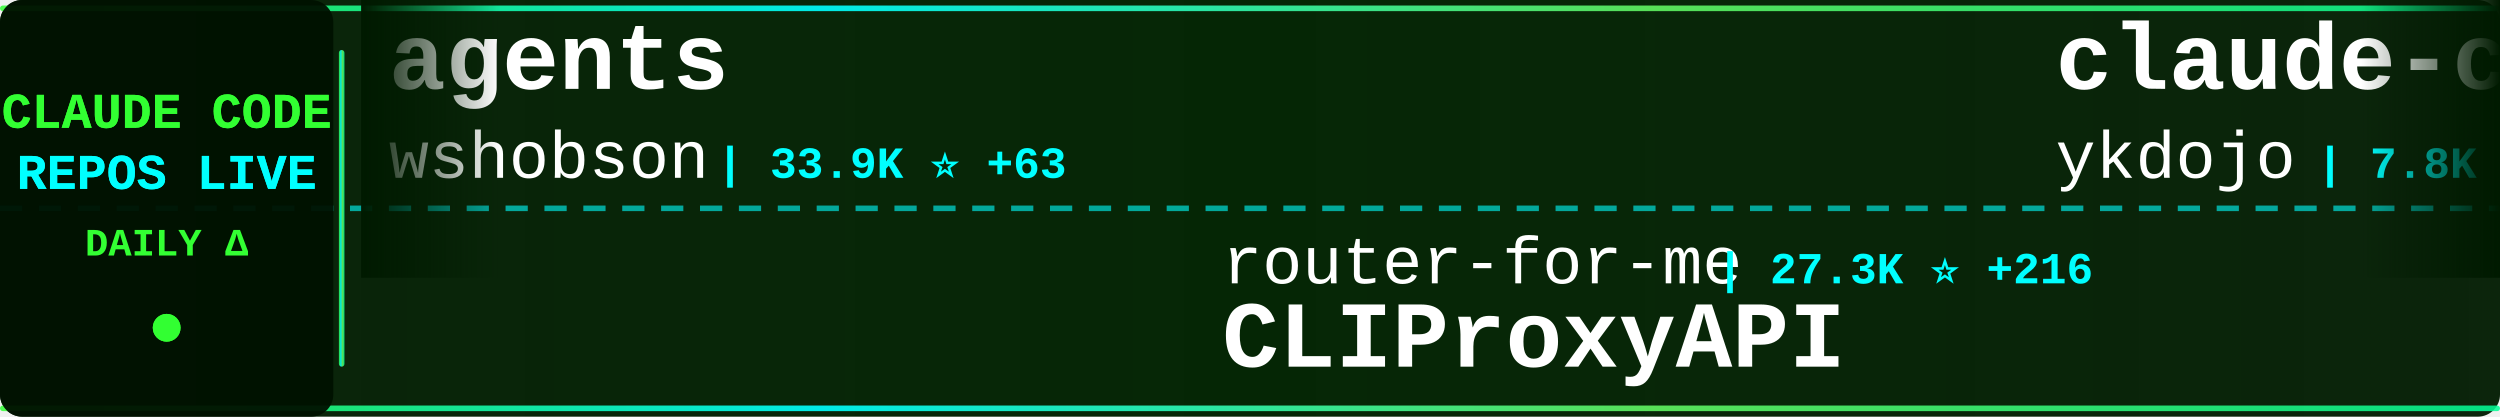
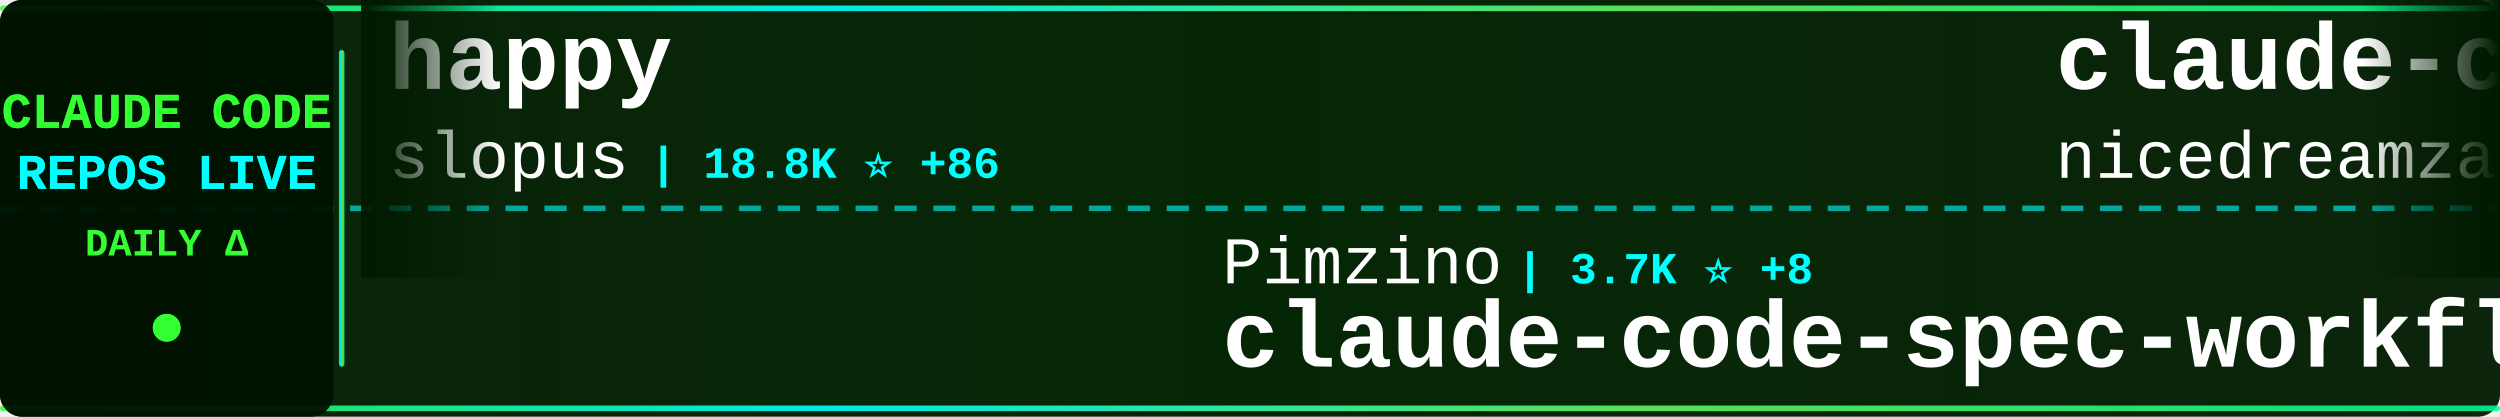
<svg xmlns="http://www.w3.org/2000/svg" width="900" height="150">
  <defs>
    <linearGradient id="tickerBg" x1="0%" y1="0%" x2="100%" y2="0%">
      <stop offset="0%" style="stop-color:#001a00;stop-opacity:0.95" />
      <stop offset="50%" style="stop-color:#002200;stop-opacity:0.98" />
      <stop offset="100%" style="stop-color:#001a00;stop-opacity:0.95" />
    </linearGradient>
    <linearGradient id="borderGrad" x1="0%" y1="0%" x2="100%" y2="0%">
      <stop offset="0%" style="stop-color:#33ff33;stop-opacity:0.85">
        <animate attributeName="stop-opacity" values="0.85;1;0.85" dur="2s" repeatCount="indefinite" />
      </stop>
      <stop offset="33%" style="stop-color:#00ffff;stop-opacity:0.9">
        <animate attributeName="stop-opacity" values="0.9;1;0.9" dur="2.2s" repeatCount="indefinite" />
      </stop>
      <stop offset="66%" style="stop-color:#66ff66;stop-opacity:0.85">
        <animate attributeName="stop-opacity" values="0.85;1;0.85" dur="1.8s" repeatCount="indefinite" />
      </stop>
      <stop offset="100%" style="stop-color:#00ff99;stop-opacity:0.85">
        <animate attributeName="stop-opacity" values="0.85;1;0.85" dur="2s" repeatCount="indefinite" />
      </stop>
    </linearGradient>
    <filter id="textGlow">
      <feGaussianBlur stdDeviation="0.1" result="coloredBlur" />
      <feMerge>
        <feMergeNode in="coloredBlur" />
        <feMergeNode in="SourceGraphic" />
      </feMerge>
    </filter>
    <filter id="metricGlow">
      <feGaussianBlur stdDeviation="0.2" result="coloredBlur" />
      <feMerge>
        <feMergeNode in="coloredBlur" />
        <feMergeNode in="SourceGraphic" />
      </feMerge>
    </filter>
    <linearGradient id="leftFade" x1="0%" y1="0%" x2="100%" y2="0%">
      <stop offset="0%" style="stop-color:#001a00;stop-opacity:1" />
      <stop offset="100%" style="stop-color:#001a00;stop-opacity:0" />
    </linearGradient>
    <linearGradient id="rightFade" x1="0%" y1="0%" x2="100%" y2="0%">
      <stop offset="0%" style="stop-color:#001a00;stop-opacity:0" />
      <stop offset="100%" style="stop-color:#001a00;stop-opacity:1" />
    </linearGradient>
  </defs>
  <rect width="900" height="150" fill="url(#tickerBg)" rx="8" />
  <rect x="0" y="2" width="900" height="2" fill="url(#borderGrad)" rx="1" />
  <rect x="0" y="146" width="900" height="2" fill="url(#borderGrad)" rx="1" />
  <line x1="0" y1="75" x2="900" y2="75" stroke="#00ffff" stroke-width="2" stroke-dasharray="8 6" opacity="0.6" />
  <rect x="0" y="0" width="120" height="150" fill="#001100" opacity="0.95" rx="8" />
  <text x="60" y="46" font-family="'Courier New', monospace" font-size="18" font-weight="bold" fill="#33ff33" text-anchor="middle" filter="url(#textGlow)">
    CLAUDE CODE
  </text>
  <text x="60" y="68" font-family="'Courier New', monospace" font-size="18" font-weight="bold" fill="#00ffff" text-anchor="middle" filter="url(#textGlow)">
    REPOS LIVE
  </text>
  <text x="60" y="92" font-family="'Courier New', monospace" font-size="14" font-weight="bold" fill="#33ff33" text-anchor="middle">
    DAILY Δ
  </text>
  <circle cx="60" cy="118" r="5" fill="#33ff33" filter="url(#metricGlow)">
    <animate attributeName="r" values="4;6;4" dur="1.5s" repeatCount="indefinite" />
    <animate attributeName="opacity" values="0.6;1;0.6" dur="1.5s" repeatCount="indefinite" />
  </circle>
  <rect x="122" y="18" width="2" height="114" fill="url(#borderGrad)" rx="1" />
  <clipPath id="tickerClip">
    <rect x="130" y="0" width="770" height="150" />
  </clipPath>
  <g clip-path="url(#tickerClip)">
    <g id="tickerItems">
      <animateTransform attributeName="transform" attributeType="XML" type="translate" from="0 0" to="-3000 0" dur="54s" repeatCount="indefinite" />
      <g transform="translate(0, 0)">
-         <text x="140" y="32" font-family="'Courier New', monospace" font-size="34" font-weight="bold" fill="#ffffff">agents</text>
-         <text x="140" y="64" font-family="'Courier New', monospace" font-size="24" font-weight="normal" fill="#ffffff" opacity="1.0">wshobson</text>
-         <text x="258" y="64" font-family="'Courier New', monospace" font-size="16" font-weight="bold" fill="#00ffff"> | 33.9K ⭐ +63</text>
+         <text x="140" y="32" font-family="'Courier New', monospace" font-size="34" font-weight="bold" fill="#ffffff">happy</text>
+         <text x="140" y="64" font-family="'Courier New', monospace" font-size="24" font-weight="normal" fill="#ffffff" opacity="1.0">slopus</text>
+         <text x="234" y="64" font-family="'Courier New', monospace" font-size="16" font-weight="bold" fill="#00ffff"> | 18.8K ⭐ +86</text>
      </g>
      <g transform="translate(300, 0)">
-         <text x="140" y="102" font-family="'Courier New', monospace" font-size="24" font-weight="normal" fill="#ffffff" opacity="1.0">router-for-me</text>
-         <text x="318" y="102" font-family="'Courier New', monospace" font-size="16" font-weight="bold" fill="#00ffff"> | 27.3K ⭐ +216</text>
-         <text x="140" y="132" font-family="'Courier New', monospace" font-size="34" font-weight="bold" fill="#ffffff">CLIProxyAPI</text>
+         <text x="140" y="102" font-family="'Courier New', monospace" font-size="24" font-weight="normal" fill="#ffffff" opacity="1.0">Pimzino</text>
+         <text x="246" y="102" font-family="'Courier New', monospace" font-size="16" font-weight="bold" fill="#00ffff"> | 3.7K ⭐ +8</text>
+         <text x="140" y="132" font-family="'Courier New', monospace" font-size="34" font-weight="bold" fill="#ffffff">claude-code-spec-workflo...</text>
      </g>
      <g transform="translate(600, 0)">
-         <text x="140" y="32" font-family="'Courier New', monospace" font-size="34" font-weight="bold" fill="#ffffff">claude-code-tips</text>
-         <text x="140" y="64" font-family="'Courier New', monospace" font-size="24" font-weight="normal" fill="#ffffff" opacity="1.0">ykdojo</text>
-         <text x="234" y="64" font-family="'Courier New', monospace" font-size="16" font-weight="bold" fill="#00ffff"> | 7.8K ⭐ +26</text>
+         <text x="140" y="32" font-family="'Courier New', monospace" font-size="34" font-weight="bold" fill="#ffffff">claude-code-local</text>
+         <text x="140" y="64" font-family="'Courier New', monospace" font-size="24" font-weight="normal" fill="#ffffff" opacity="1.0">nicedreamzapp</text>
+         <text x="318" y="64" font-family="'Courier New', monospace" font-size="16" font-weight="bold" fill="#00ffff"> | 1.7K ⭐ +240</text>
      </g>
      <g transform="translate(900, 0)">
-         <text x="140" y="102" font-family="'Courier New', monospace" font-size="24" font-weight="normal" fill="#ffffff" opacity="1.0">andrew-kramer-inno</text>
-         <text x="378" y="102" font-family="'Courier New', monospace" font-size="16" font-weight="bold" fill="#00ffff"> | 574 ⭐ +1</text>
-         <text x="140" y="132" font-family="'Courier New', monospace" font-size="34" font-weight="bold" fill="#ffffff">claude-code-source-build</text>
+         <text x="140" y="102" font-family="'Courier New', monospace" font-size="24" font-weight="normal" fill="#ffffff" opacity="1.0">lintsinghua</text>
+         <text x="294" y="102" font-family="'Courier New', monospace" font-size="16" font-weight="bold" fill="#00ffff"> | 2.9K ⭐ +26</text>
+         <text x="140" y="132" font-family="'Courier New', monospace" font-size="34" font-weight="bold" fill="#ffffff">claude-code-book</text>
      </g>
      <g transform="translate(1200, 0)">
-         <text x="140" y="32" font-family="'Courier New', monospace" font-size="34" font-weight="bold" fill="#ffffff">claude-code-my-workflow</text>
-         <text x="140" y="64" font-family="'Courier New', monospace" font-size="24" font-weight="normal" fill="#ffffff" opacity="1.0">pedrohcgs</text>
-         <text x="270" y="64" font-family="'Courier New', monospace" font-size="16" font-weight="bold" fill="#00ffff"> | 944 ⭐ +2</text>
+         <text x="140" y="32" font-family="'Courier New', monospace" font-size="34" font-weight="bold" fill="#ffffff">claude-code-proxy</text>
+         <text x="140" y="64" font-family="'Courier New', monospace" font-size="24" font-weight="normal" fill="#ffffff" opacity="1.0">1rgs</text>
+         <text x="210" y="64" font-family="'Courier New', monospace" font-size="16" font-weight="bold" fill="#00ffff"> | 3.5K ⭐ +8</text>
      </g>
      <g transform="translate(1500, 0)">
-         <text x="140" y="102" font-family="'Courier New', monospace" font-size="24" font-weight="normal" fill="#ffffff" opacity="1.0">oboard</text>
-         <text x="234" y="102" font-family="'Courier New', monospace" font-size="16" font-weight="bold" fill="#00ffff"> | 3.0K ⭐ +10</text>
-         <text x="140" y="132" font-family="'Courier New', monospace" font-size="34" font-weight="bold" fill="#ffffff">claude-code-rev</text>
+         <text x="140" y="102" font-family="'Courier New', monospace" font-size="24" font-weight="normal" fill="#ffffff" opacity="1.0">fazxes</text>
+         <text x="234" y="102" font-family="'Courier New', monospace" font-size="16" font-weight="bold" fill="#00ffff"> | 208 ⭐ +1</text>
+         <text x="140" y="132" font-family="'Courier New', monospace" font-size="34" font-weight="bold" fill="#ffffff">Claude-code</text>
      </g>
      <g transform="translate(1800, 0)">
-         <text x="140" y="32" font-family="'Courier New', monospace" font-size="34" font-weight="bold" fill="#ffffff">claude-skills</text>
-         <text x="140" y="64" font-family="'Courier New', monospace" font-size="24" font-weight="normal" fill="#ffffff" opacity="1.0">alirezarezvani</text>
-         <text x="330" y="64" font-family="'Courier New', monospace" font-size="16" font-weight="bold" fill="#00ffff"> | 12.0K ⭐ +161</text>
+         <text x="140" y="32" font-family="'Courier New', monospace" font-size="34" font-weight="bold" fill="#ffffff">Auto-claude-code-researc...</text>
+         <text x="140" y="64" font-family="'Courier New', monospace" font-size="24" font-weight="normal" fill="#ffffff" opacity="1.0">wanshuiyin</text>
+         <text x="282" y="64" font-family="'Courier New', monospace" font-size="16" font-weight="bold" fill="#00ffff"> | 7.1K ⭐ +67</text>
      </g>
      <g transform="translate(2100, 0)">
-         <text x="140" y="102" font-family="'Courier New', monospace" font-size="24" font-weight="normal" fill="#ffffff" opacity="1.0">Donchitos</text>
-         <text x="270" y="102" font-family="'Courier New', monospace" font-size="16" font-weight="bold" fill="#00ffff"> | 13.7K ⭐ +1.0K</text>
-         <text x="140" y="132" font-family="'Courier New', monospace" font-size="34" font-weight="bold" fill="#ffffff">Claude-Code-Game-Studios</text>
+         <text x="140" y="102" font-family="'Courier New', monospace" font-size="24" font-weight="normal" fill="#ffffff" opacity="1.0">carlvellotti</text>
+         <text x="306" y="102" font-family="'Courier New', monospace" font-size="16" font-weight="bold" fill="#00ffff"> | 1.9K ⭐ +6</text>
+         <text x="140" y="132" font-family="'Courier New', monospace" font-size="34" font-weight="bold" fill="#ffffff">claude-code-pm-course</text>
      </g>
      <g transform="translate(2400, 0)">
-         <text x="140" y="32" font-family="'Courier New', monospace" font-size="34" font-weight="bold" fill="#ffffff">claude-code-telegram</text>
-         <text x="140" y="64" font-family="'Courier New', monospace" font-size="24" font-weight="normal" fill="#ffffff" opacity="1.0">RichardAtCT</text>
-         <text x="294" y="64" font-family="'Courier New', monospace" font-size="16" font-weight="bold" fill="#00ffff"> | 2.5K ⭐ +8</text>
+         <text x="140" y="32" font-family="'Courier New', monospace" font-size="34" font-weight="bold" fill="#ffffff">Claude-Code</text>
+         <text x="140" y="64" font-family="'Courier New', monospace" font-size="24" font-weight="normal" fill="#ffffff" opacity="1.0">pengchengneo</text>
+         <text x="306" y="64" font-family="'Courier New', monospace" font-size="16" font-weight="bold" fill="#00ffff"> | 1.2K ⭐ +4</text>
      </g>
      <g transform="translate(2700, 0)">
-         <text x="140" y="102" font-family="'Courier New', monospace" font-size="24" font-weight="normal" fill="#ffffff" opacity="1.0">ChrisWiles</text>
-         <text x="282" y="102" font-family="'Courier New', monospace" font-size="16" font-weight="bold" fill="#00ffff"> | 5.8K ⭐ +5</text>
-         <text x="140" y="132" font-family="'Courier New', monospace" font-size="34" font-weight="bold" fill="#ffffff">claude-code-showcase</text>
+         <text x="140" y="102" font-family="'Courier New', monospace" font-size="24" font-weight="normal" fill="#ffffff" opacity="1.0">shareAI-lab</text>
+         <text x="294" y="102" font-family="'Courier New', monospace" font-size="16" font-weight="bold" fill="#00ffff"> | 55.2K ⭐ +330</text>
+         <text x="140" y="132" font-family="'Courier New', monospace" font-size="34" font-weight="bold" fill="#ffffff">learn-claude-code</text>
      </g>
      <g transform="translate(3000, 0)">
-         <text x="140" y="32" font-family="'Courier New', monospace" font-size="34" font-weight="bold" fill="#ffffff">agents</text>
-         <text x="140" y="64" font-family="'Courier New', monospace" font-size="24" font-weight="normal" fill="#ffffff" opacity="1.0">wshobson</text>
-         <text x="258" y="64" font-family="'Courier New', monospace" font-size="16" font-weight="bold" fill="#00ffff"> | 33.9K ⭐ +63</text>
+         <text x="140" y="32" font-family="'Courier New', monospace" font-size="34" font-weight="bold" fill="#ffffff">happy</text>
+         <text x="140" y="64" font-family="'Courier New', monospace" font-size="24" font-weight="normal" fill="#ffffff" opacity="1.0">slopus</text>
+         <text x="234" y="64" font-family="'Courier New', monospace" font-size="16" font-weight="bold" fill="#00ffff"> | 18.8K ⭐ +86</text>
      </g>
      <g transform="translate(3300, 0)">
-         <text x="140" y="102" font-family="'Courier New', monospace" font-size="24" font-weight="normal" fill="#ffffff" opacity="1.0">router-for-me</text>
-         <text x="318" y="102" font-family="'Courier New', monospace" font-size="16" font-weight="bold" fill="#00ffff"> | 27.3K ⭐ +216</text>
-         <text x="140" y="132" font-family="'Courier New', monospace" font-size="34" font-weight="bold" fill="#ffffff">CLIProxyAPI</text>
+         <text x="140" y="102" font-family="'Courier New', monospace" font-size="24" font-weight="normal" fill="#ffffff" opacity="1.0">Pimzino</text>
+         <text x="246" y="102" font-family="'Courier New', monospace" font-size="16" font-weight="bold" fill="#00ffff"> | 3.7K ⭐ +8</text>
+         <text x="140" y="132" font-family="'Courier New', monospace" font-size="34" font-weight="bold" fill="#ffffff">claude-code-spec-workflo...</text>
      </g>
      <g transform="translate(3600, 0)">
-         <text x="140" y="32" font-family="'Courier New', monospace" font-size="34" font-weight="bold" fill="#ffffff">claude-code-tips</text>
-         <text x="140" y="64" font-family="'Courier New', monospace" font-size="24" font-weight="normal" fill="#ffffff" opacity="1.0">ykdojo</text>
-         <text x="234" y="64" font-family="'Courier New', monospace" font-size="16" font-weight="bold" fill="#00ffff"> | 7.8K ⭐ +26</text>
+         <text x="140" y="32" font-family="'Courier New', monospace" font-size="34" font-weight="bold" fill="#ffffff">claude-code-local</text>
+         <text x="140" y="64" font-family="'Courier New', monospace" font-size="24" font-weight="normal" fill="#ffffff" opacity="1.0">nicedreamzapp</text>
+         <text x="318" y="64" font-family="'Courier New', monospace" font-size="16" font-weight="bold" fill="#00ffff"> | 1.7K ⭐ +240</text>
      </g>
      <g transform="translate(3900, 0)">
-         <text x="140" y="102" font-family="'Courier New', monospace" font-size="24" font-weight="normal" fill="#ffffff" opacity="1.0">andrew-kramer-inno</text>
-         <text x="378" y="102" font-family="'Courier New', monospace" font-size="16" font-weight="bold" fill="#00ffff"> | 574 ⭐ +1</text>
-         <text x="140" y="132" font-family="'Courier New', monospace" font-size="34" font-weight="bold" fill="#ffffff">claude-code-source-build</text>
+         <text x="140" y="102" font-family="'Courier New', monospace" font-size="24" font-weight="normal" fill="#ffffff" opacity="1.0">lintsinghua</text>
+         <text x="294" y="102" font-family="'Courier New', monospace" font-size="16" font-weight="bold" fill="#00ffff"> | 2.9K ⭐ +26</text>
+         <text x="140" y="132" font-family="'Courier New', monospace" font-size="34" font-weight="bold" fill="#ffffff">claude-code-book</text>
      </g>
    </g>
  </g>
  <rect x="130" y="0" width="50" height="100" fill="url(#leftFade)" />
  <rect x="850" y="0" width="50" height="100" fill="url(#rightFade)" />
</svg>
